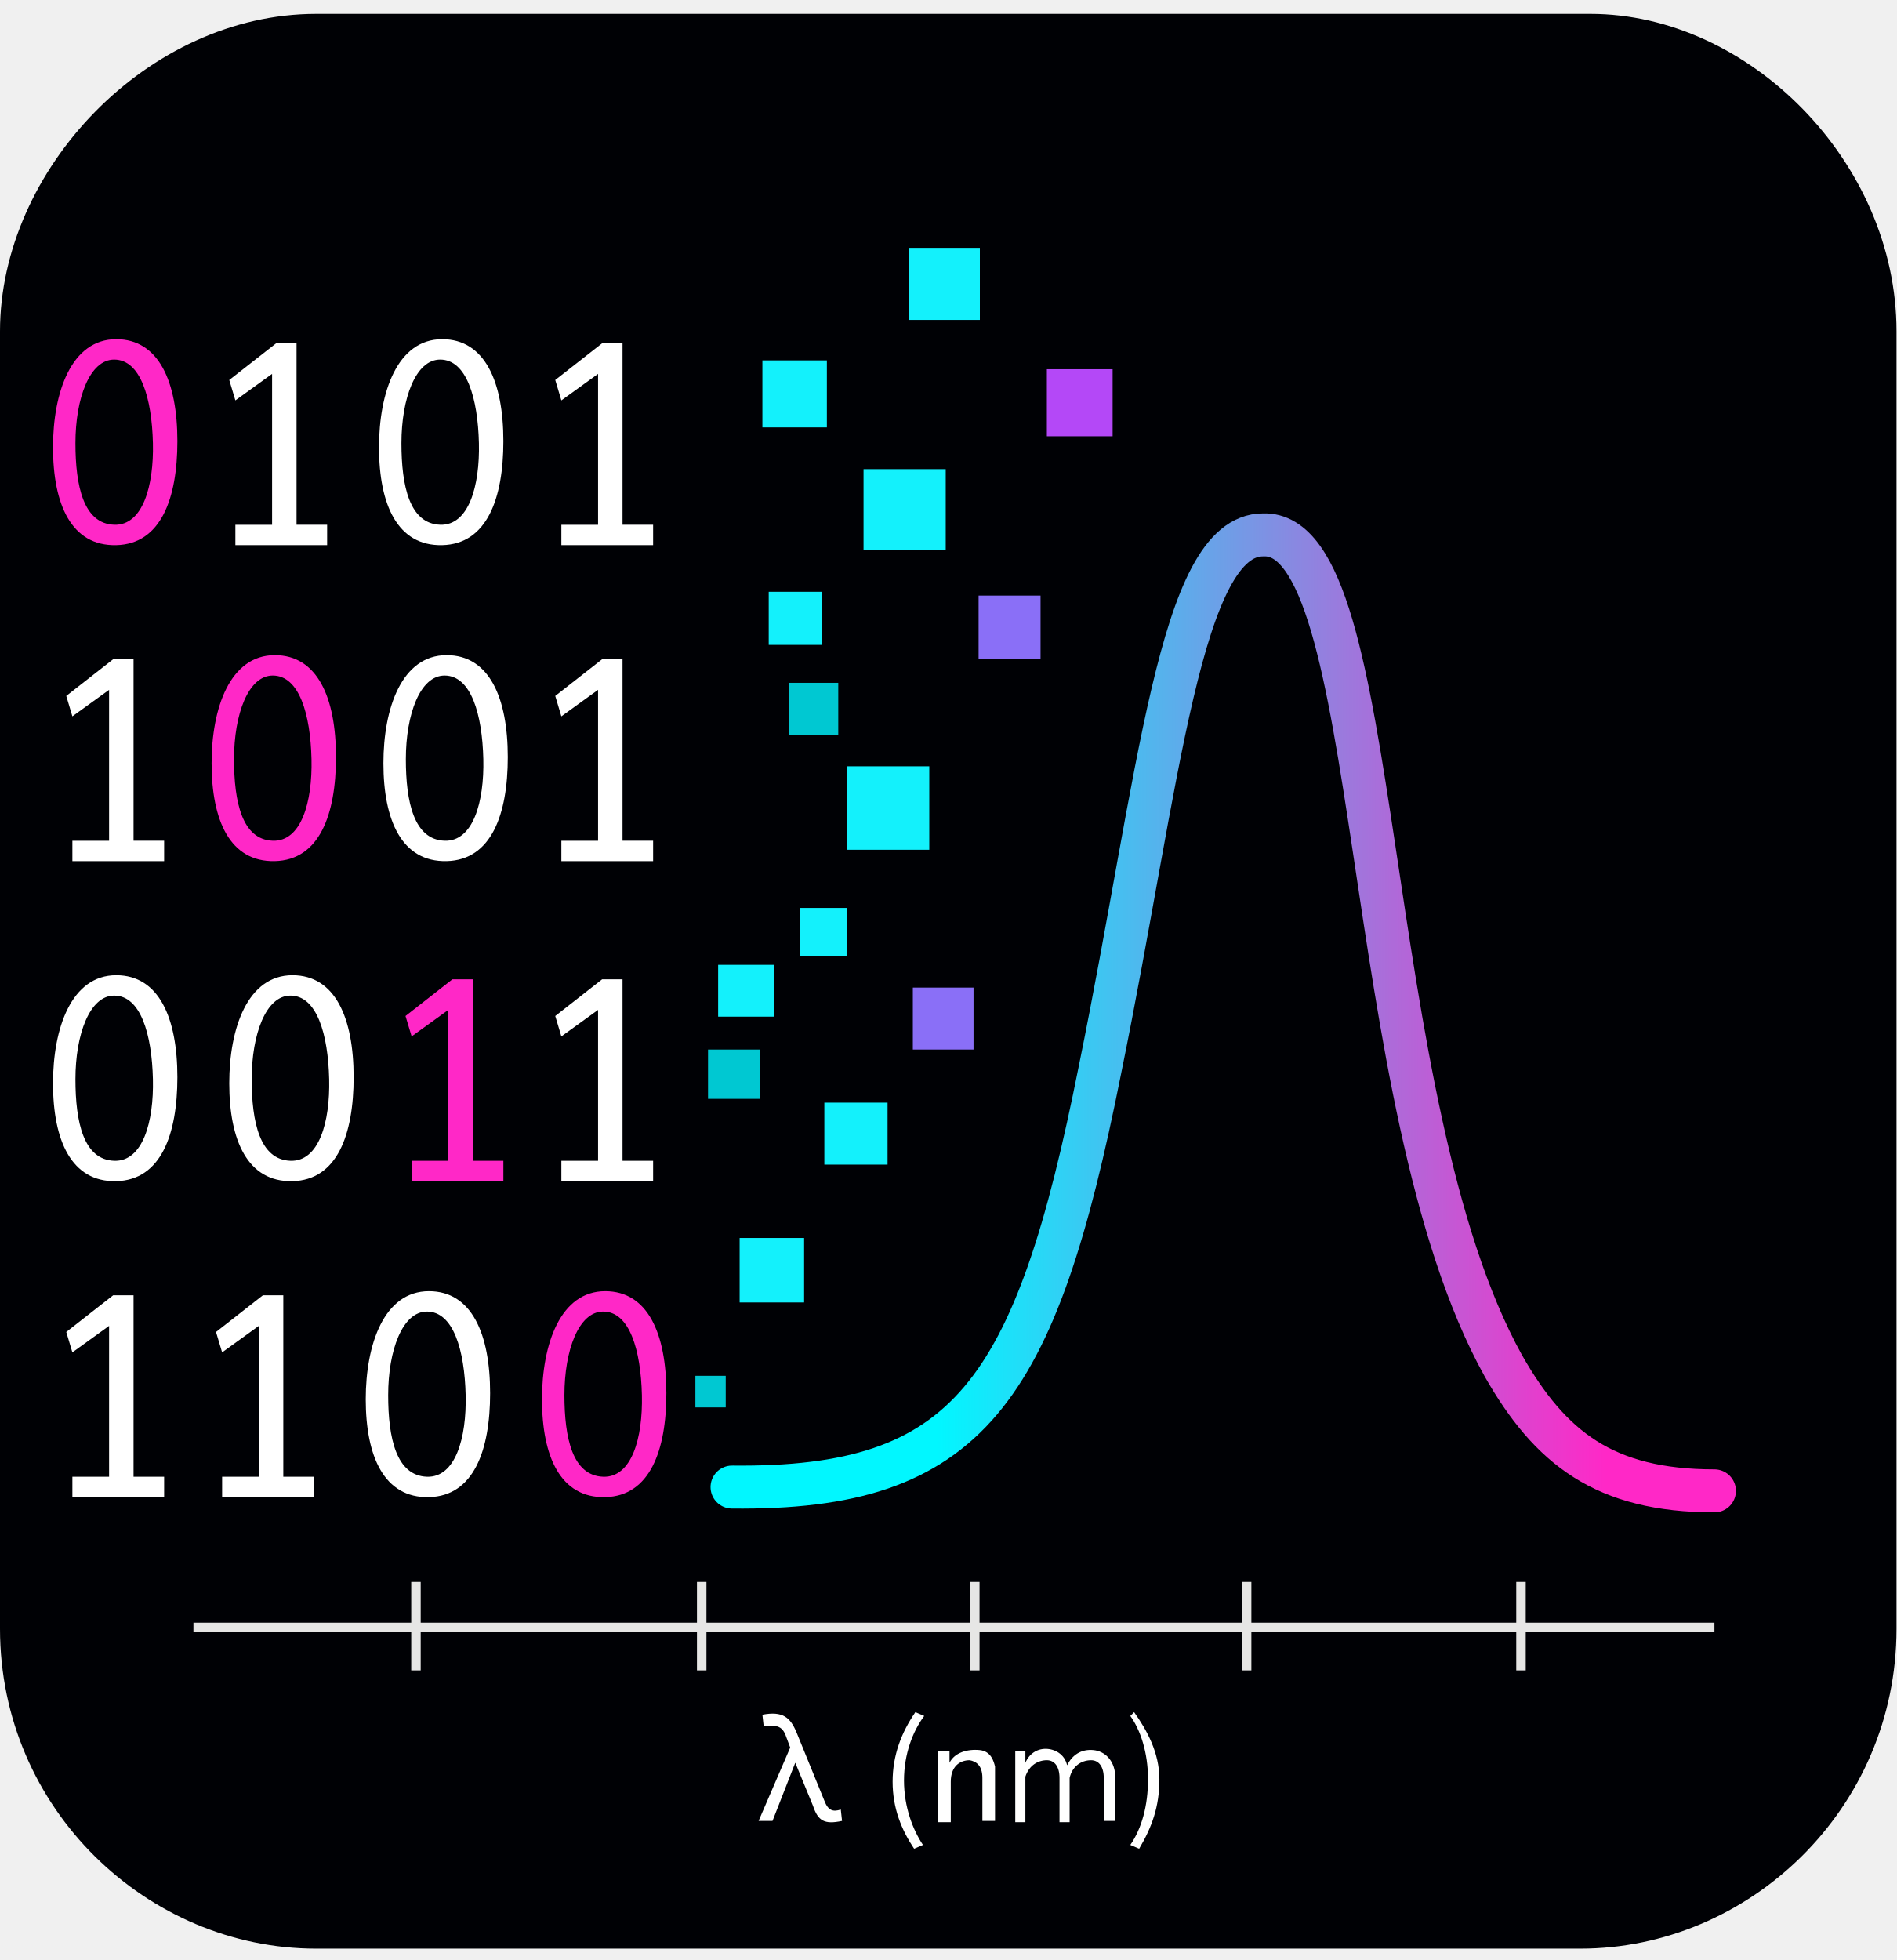
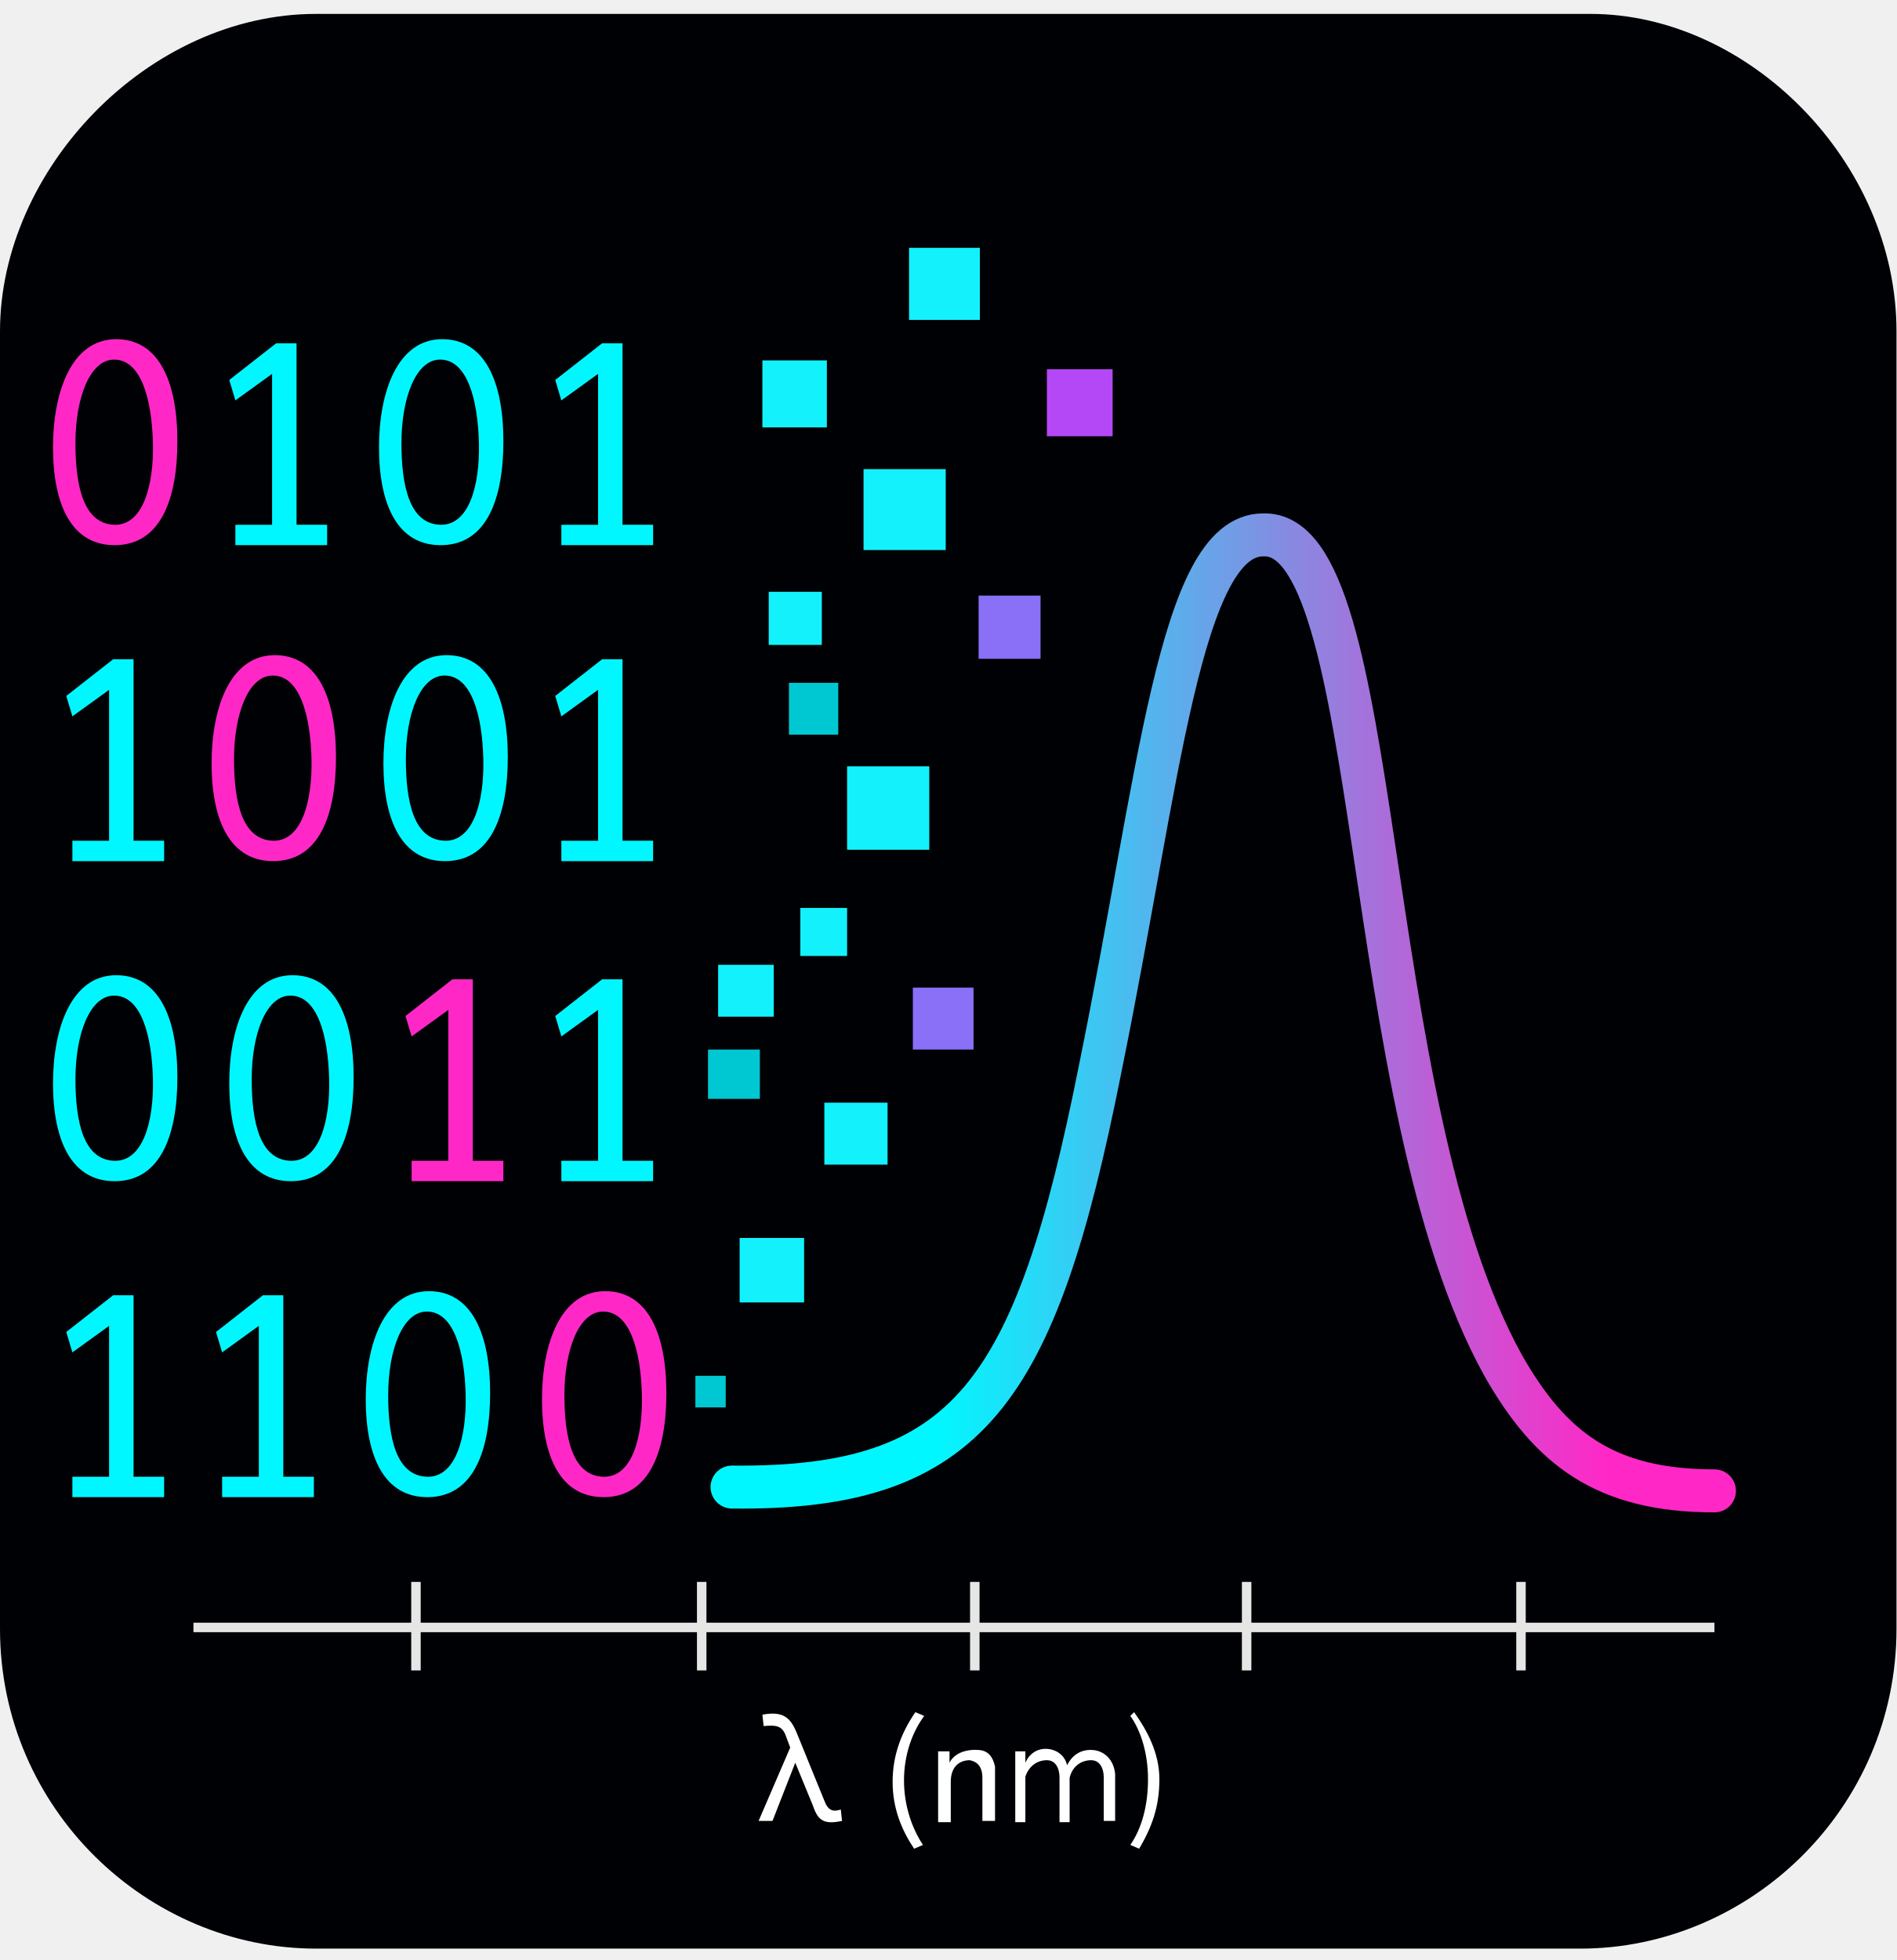
<svg xmlns="http://www.w3.org/2000/svg" viewBox="0 0 150 155" version="1.1" id="svg57">
  <defs id="defs57" />
  <style type="text/css" id="style1">.cls-0 {fill:#000105;}
.cls-1 {fill:none;stroke:#E6E6E5;stroke-width:0.75;stroke-miterlimit:10;}
.cls-2 {fill:#FFFFFF;}
.cls-3 {fill:#13F1FC;}
.cls-4 {fill:#00C8D2;}
.cls-5 {fill:#8A6FF7;}
.cls-6 {fill:#B448F7;}
.cls-7 {fill:none;stroke:url(#SVGID_1_);stroke-width:3.4;stroke-linecap:round;stroke-linejoin:round;stroke-miterlimit:10;}
.cls-8 {fill:none;stroke:#E6E6E5;stroke-width:0.75;stroke-miterlimit:10;}</style>
  <path class="cls-0" d="M 125,154.1 H 25 c -13.3,0 -25,-11 -25,-25.3 V 26.2 C 0,13.4 11.7,1.1 25,1.1 h 100.8 c 12.5,0 24.2,11.7 24.2,25.1 v 102.6 c 0,14.3 -11.7,25.3 -25,25.3 z" id="path1" />
  <line class="cls-8" x1="15.3" x2="135.6" y1="128.7" y2="128.7" id="line1" />
  <line class="cls-1" x1="32.9" x2="32.9" y1="125.1" y2="132.1" id="line2" />
  <line class="cls-1" x1="55.5" x2="55.5" y1="125.1" y2="132.1" id="line3" />
  <line class="cls-1" x1="77.1" x2="77.1" y1="125.1" y2="132.1" id="line4" />
  <line class="cls-1" x1="98.6" x2="98.6" y1="125.1" y2="132.1" id="line5" />
  <line class="cls-1" x1="120.3" x2="120.3" y1="125.1" y2="132.1" id="line6" />
  <path class="cls-2" d="m60 144 2.5-5.8-0.3-0.8c-0.3-0.9-0.7-1-1.8-0.9l-0.1-0.9c1.6-0.3 2.2 0.2 2.7 1.4l2.2 5.4c0.3 0.8 0.7 0.9 1.3 0.7l0.1 0.9c-1.4 0.3-1.9 0-2.3-1.2l-1.4-3.4-1.8 4.6h-1.1z" id="path6" />
  <path class="cls-2" d="m72.3 146.2c-1-1.5-1.7-3.2-1.7-5.3s0.7-3.9 1.8-5.5l0.7 0.3c-0.9 1.2-1.6 3-1.6 5.1s0.7 3.9 1.5 5.1l-0.7 0.3z" id="path7" />
  <path class="cls-2" d="m77.5 138.4c0.9 0.1 1.1 0.9 1.2 1.3v4.3h-1v-3.4c0-1-0.5-1.3-1-1.4-0.8 0-1.5 0.5-1.5 1.7v3.2h-1v-5.6h0.9v0.9c0.4-0.8 1.4-1.1 2.4-1z" id="path8" />
  <path class="cls-2" d="m86.5 138.4c0.9 0.1 1.6 0.8 1.7 1.9v3.7h-0.9v-3.4c0-0.9-0.4-1.4-1-1.4-0.8 0-1.5 0.5-1.7 1.4v3.5h-0.8v-3.5c0-0.9-0.4-1.4-1-1.4-0.7 0-1.4 0.4-1.7 1.3v3.6h-0.8v-5.6h0.8v0.9c0.3-0.7 0.9-1.1 1.6-1.1s1.5 0.4 1.7 1.3c0.4-0.8 1.1-1.3 2.1-1.2z" id="path9" />
  <path class="cls-2" d="m89.7 135.4c1 1.4 2 3.2 2 5.3 0 2.2-0.6 3.8-1.6 5.5l-0.7-0.3c0.9-1.3 1.4-3.1 1.4-5.2s-0.6-3.9-1.4-5l0.3-0.3z" id="path10" />
  <path class="cls-3" d="m 4.193,35.371 c 0,-4.354 1.451,-8.547 4.999,-8.547 3.387,0 4.838,3.387 4.838,8.063 0,4.515 -1.291,8.144 -4.838,8.224 -3.551,0.081 -4.999,-3.225 -4.999,-7.741 z m 7.902,-0.323 c -0.083,-3.55 -0.968,-6.612 -3.064,-6.612 -1.935,0 -3.064,3.06 -3.064,6.612 0,3.39 0.641,6.367 3.064,6.451 2.256,0.078 3.143,-3.065 3.064,-6.451 z" id="path11" style="fill:#ff28c7;stroke-width:1.613;fill-opacity:1" />
-   <path class="cls-3" d="m 18.617,41.501 h 2.903 V 29.567 l -2.903,2.096 -0.484,-1.613 3.709,-2.903 h 1.613 v 14.352 h 2.419 v 1.613 h -7.257 z" id="path12" style="fill:#ffffff;stroke-width:1.613" />
+   <path class="cls-3" d="m 18.617,41.501 h 2.903 V 29.567 l -2.903,2.096 -0.484,-1.613 3.709,-2.903 h 1.613 v 14.352 h 2.419 v 1.613 h -7.257 z" id="path12" style="fill:#01f7ff;stroke-width:1.613;fill-opacity:1" />
  <rect class="cls-3" x="60.3" y="28.5" width="5.1" height="5.3" id="rect42" />
  <rect class="cls-3" x="71.9" y="19.6" width="5.6" height="5.7" id="rect43" />
  <rect class="cls-3" x="68.3" y="37.1" width="6.5" height="6.4" id="rect44" />
  <rect class="cls-3" x="67" y="60.6" width="6.5" height="6.6" id="rect45" />
  <rect class="cls-3" x="65.2" y="87.2" width="5" height="4.9" id="rect46" />
  <rect class="cls-3" x="58.5" y="97.9" width="5.1" height="5.1" id="rect47" />
  <rect class="cls-3" x="56.8" y="76.3" width="4.4" height="4.1" id="rect48" />
  <rect class="cls-4" x="56" y="83" width="4.1" height="3.9" id="rect49" />
  <rect class="cls-3" x="63.3" y="71.8" width="3.7" height="3.8" id="rect50" />
  <rect class="cls-3" x="60.8" y="46.8" width="4.2" height="4.2" id="rect51" />
  <rect class="cls-4" x="62.4" y="54" width="3.9" height="4.1" id="rect52" />
  <rect class="cls-4" x="55" y="108.8" width="2.4" height="2.5" id="rect53" />
  <rect class="cls-5" x="77.4" y="47.1" width="4.9" height="5" id="rect54" />
  <rect class="cls-6" x="82.8" y="29.2" width="5.2" height="5.3" id="rect55" />
  <rect class="cls-3" x="72.2" y="78.1" width="4.8" height="4.9" id="rect56" style="fill:#8a6ff7;fill-opacity:1" />
  <linearGradient id="SVGID_1_" x1="57.26" x2="136.4" y1="78.95" y2="78.95" gradientUnits="userSpaceOnUse">
    <stop stop-color="#01F7FF" offset=".213" id="stop56" />
    <stop stop-color="#FF28C7" offset=".882" id="stop57" />
  </linearGradient>
  <path class="cls-7" d="m 57.9,117.6 c 18.7,0.2 24,-7.4 29.1,-33 4.7,-23 6.3,-42.3 12.9,-42.3 9.7,-0.4 7.4,44.8 19,65.7 3.7,6.5 8,9.9 16.7,9.9" id="path57" />
-   <path class="cls-3" d="m 29.977,35.371 c 0,-4.354 1.451,-8.547 4.999,-8.547 3.387,0 4.838,3.387 4.838,8.063 0,4.515 -1.291,8.144 -4.838,8.224 -3.551,0.081 -4.999,-3.225 -4.999,-7.741 z m 7.902,-0.323 c -0.083,-3.55 -0.968,-6.612 -3.064,-6.612 -1.935,0 -3.064,3.06 -3.064,6.612 0,3.39 0.641,6.367 3.064,6.451 2.256,0.078 3.143,-3.065 3.064,-6.451 z" id="path3" style="fill:#ffffff;stroke-width:1.613" />
-   <path class="cls-3" d="m 44.4,41.501 h 2.903 V 29.567 l -2.903,2.096 -0.484,-1.613 3.709,-2.903 h 1.613 v 14.352 h 2.419 v 1.613 h -7.257 z" id="path4" style="fill:#ffffff;stroke-width:1.613" />
-   <path class="cls-3" d="m 30.326,60.358 c 0,-4.354 1.451,-8.547 4.999,-8.547 3.387,0 4.838,3.387 4.838,8.063 0,4.515 -1.291,8.144 -4.838,8.224 -3.551,0.081 -4.999,-3.225 -4.999,-7.741 z m 7.902,-0.323 c -0.083,-3.55 -0.968,-6.612 -3.064,-6.612 -1.935,0 -3.064,3.06 -3.064,6.612 0,3.39 0.641,6.367 3.064,6.451 2.256,0.078 3.143,-3.065 3.064,-6.451 z" id="path45" style="fill:#ffffff;stroke-width:1.613" />
-   <path class="cls-3" d="m 44.4,66.487 h 2.903 V 54.554 l -2.903,2.096 -0.484,-1.613 3.709,-2.903 h 1.613 v 14.352 h 2.419 v 1.613 h -7.257 z" id="path46" style="fill:#ffffff;stroke-width:1.613" />
+   <path class="cls-3" d="m 29.977,35.371 c 0,-4.354 1.451,-8.547 4.999,-8.547 3.387,0 4.838,3.387 4.838,8.063 0,4.515 -1.291,8.144 -4.838,8.224 -3.551,0.081 -4.999,-3.225 -4.999,-7.741 z m 7.902,-0.323 c -0.083,-3.55 -0.968,-6.612 -3.064,-6.612 -1.935,0 -3.064,3.06 -3.064,6.612 0,3.39 0.641,6.367 3.064,6.451 2.256,0.078 3.143,-3.065 3.064,-6.451 z" id="path3" style="fill:#01f7ff;stroke-width:1.613;fill-opacity:1" />
+   <path class="cls-3" d="m 44.4,41.501 h 2.903 V 29.567 l -2.903,2.096 -0.484,-1.613 3.709,-2.903 h 1.613 v 14.352 h 2.419 v 1.613 h -7.257 z" id="path4" style="fill:#01f7ff;stroke-width:1.613;fill-opacity:1" />
+   <path class="cls-3" d="m 30.326,60.358 c 0,-4.354 1.451,-8.547 4.999,-8.547 3.387,0 4.838,3.387 4.838,8.063 0,4.515 -1.291,8.144 -4.838,8.224 -3.551,0.081 -4.999,-3.225 -4.999,-7.741 z m 7.902,-0.323 c -0.083,-3.55 -0.968,-6.612 -3.064,-6.612 -1.935,0 -3.064,3.06 -3.064,6.612 0,3.39 0.641,6.367 3.064,6.451 2.256,0.078 3.143,-3.065 3.064,-6.451 z" id="path45" style="fill:#01f7ff;stroke-width:1.613;fill-opacity:1" />
+   <path class="cls-3" d="m 44.4,66.487 h 2.903 V 54.554 l -2.903,2.096 -0.484,-1.613 3.709,-2.903 h 1.613 v 14.352 h 2.419 v 1.613 h -7.257 z" id="path46" style="fill:#01f7ff;stroke-width:1.613;fill-opacity:1" />
  <path class="cls-3" d="m 16.736,60.358 c 0,-4.354 1.451,-8.547 4.999,-8.547 3.387,0 4.838,3.387 4.838,8.063 0,4.515 -1.291,8.144 -4.838,8.224 -3.551,0.081 -4.999,-3.225 -4.999,-7.741 z m 7.902,-0.323 c -0.083,-3.55 -0.968,-6.612 -3.064,-6.612 -1.935,0 -3.064,3.06 -3.064,6.612 0,3.39 0.641,6.367 3.064,6.451 2.256,0.078 3.143,-3.065 3.064,-6.451 z" id="path48" style="fill:#ff28c7;stroke-width:1.613;fill-opacity:1" />
-   <path class="cls-3" d="m 5.725,66.487 h 2.903 V 54.554 l -2.903,2.096 -0.484,-1.613 3.709,-2.903 h 1.613 v 14.352 h 2.419 v 1.613 H 5.725 Z" id="path49" style="fill:#ffffff;stroke-width:1.613" />
-   <path class="cls-3" d="m 4.193,85.669 c 0,-4.354 1.451,-8.547 4.999,-8.547 3.387,0 4.838,3.387 4.838,8.063 0,4.515 -1.291,8.144 -4.838,8.224 -3.551,0.081 -4.999,-3.225 -4.999,-7.741 z M 12.095,85.346 C 12.013,81.796 11.128,78.734 9.031,78.734 c -1.935,0 -3.064,3.06 -3.064,6.612 0,3.39 0.641,6.367 3.064,6.451 2.256,0.078 3.143,-3.065 3.064,-6.451 z" id="path52" style="fill:#ffffff;stroke-width:1.613" />
+   <path class="cls-3" d="m 5.725,66.487 h 2.903 V 54.554 l -2.903,2.096 -0.484,-1.613 3.709,-2.903 h 1.613 v 14.352 h 2.419 v 1.613 H 5.725 Z" id="path49" style="fill:#01f7ff;stroke-width:1.613;fill-opacity:1" />
+   <path class="cls-3" d="m 4.193,85.669 c 0,-4.354 1.451,-8.547 4.999,-8.547 3.387,0 4.838,3.387 4.838,8.063 0,4.515 -1.291,8.144 -4.838,8.224 -3.551,0.081 -4.999,-3.225 -4.999,-7.741 z M 12.095,85.346 C 12.013,81.796 11.128,78.734 9.031,78.734 c -1.935,0 -3.064,3.06 -3.064,6.612 0,3.39 0.641,6.367 3.064,6.451 2.256,0.078 3.143,-3.065 3.064,-6.451 z" id="path52" style="fill:#01f7ff;stroke-width:1.613;fill-opacity:1" />
  <path class="cls-3" d="m 32.557,91.798 h 2.903 V 79.865 l -2.903,2.096 -0.484,-1.613 3.709,-2.903 h 1.613 v 14.352 h 2.419 v 1.613 H 32.557 Z" id="path53" style="fill:#ff28c7;stroke-width:1.613;fill-opacity:1" />
-   <path class="cls-3" d="m 18.133,85.669 c 0,-4.354 1.451,-8.547 4.999,-8.547 3.387,0 4.838,3.387 4.838,8.063 0,4.515 -1.291,8.144 -4.838,8.224 -3.551,0.081 -4.999,-3.225 -4.999,-7.741 z m 7.902,-0.323 c -0.083,-3.55 -0.968,-6.612 -3.064,-6.612 -1.935,0 -3.064,3.06 -3.064,6.612 0,3.39 0.641,6.367 3.064,6.451 2.256,0.078 3.143,-3.065 3.064,-6.451 z" id="path54" style="fill:#ffffff;stroke-width:1.613" />
-   <path class="cls-3" d="m 44.4,91.798 h 2.903 V 79.865 l -2.903,2.096 -0.484,-1.613 3.709,-2.903 h 1.613 v 14.352 h 2.419 v 1.613 h -7.257 z" id="path55" style="fill:#ffffff;stroke-width:1.613" />
+   <path class="cls-3" d="m 18.133,85.669 c 0,-4.354 1.451,-8.547 4.999,-8.547 3.387,0 4.838,3.387 4.838,8.063 0,4.515 -1.291,8.144 -4.838,8.224 -3.551,0.081 -4.999,-3.225 -4.999,-7.741 z m 7.902,-0.323 c -0.083,-3.55 -0.968,-6.612 -3.064,-6.612 -1.935,0 -3.064,3.06 -3.064,6.612 0,3.39 0.641,6.367 3.064,6.451 2.256,0.078 3.143,-3.065 3.064,-6.451 z" id="path54" style="fill:#01f7ff;stroke-width:1.613;fill-opacity:1" />
+   <path class="cls-3" d="m 44.4,91.798 h 2.903 V 79.865 l -2.903,2.096 -0.484,-1.613 3.709,-2.903 h 1.613 v 14.352 h 2.419 v 1.613 h -7.257 z" id="path55" style="fill:#01f7ff;stroke-width:1.613;fill-opacity:1" />
  <path class="cls-3" d="m 42.868,110.655 c 0,-4.354 1.451,-8.547 4.999,-8.547 3.387,0 4.838,3.387 4.838,8.063 0,4.515 -1.291,8.144 -4.838,8.224 -3.551,0.081 -4.999,-3.225 -4.999,-7.741 z m 7.902,-0.323 c -0.083,-3.55 -0.968,-6.612 -3.064,-6.612 -1.935,0 -3.064,3.06 -3.064,6.612 0,3.39 0.641,6.367 3.064,6.451 2.256,0.078 3.143,-3.065 3.064,-6.451 z" id="path56" style="fill:#ff28c7;stroke-width:1.613;fill-opacity:1" />
-   <path class="cls-3" d="m 5.725,116.785 h 2.903 v -11.933 l -2.903,2.096 -0.484,-1.613 3.709,-2.903 h 1.613 v 14.352 h 2.419 v 1.613 H 5.725 Z" id="path58" style="fill:#ffffff;stroke-width:1.613" />
-   <path class="cls-3" d="m 28.928,110.655 c 0,-4.354 1.451,-8.547 4.999,-8.547 3.387,0 4.838,3.387 4.838,8.063 0,4.515 -1.291,8.144 -4.838,8.224 -3.551,0.081 -4.999,-3.225 -4.999,-7.741 z m 7.902,-0.323 c -0.083,-3.55 -0.968,-6.612 -3.064,-6.612 -1.935,0 -3.064,3.06 -3.064,6.612 0,3.39 0.641,6.367 3.064,6.451 2.256,0.078 3.143,-3.065 3.064,-6.451 z" id="path59" style="fill:#ffffff;stroke-width:1.613" />
-   <path class="cls-3" d="m 17.569,116.785 h 2.903 v -11.933 l -2.903,2.096 -0.484,-1.613 3.709,-2.903 h 1.613 v 14.352 h 2.419 v 1.613 h -7.257 z" id="path60" style="fill:#ffffff;stroke-width:1.613" />
+   <path class="cls-3" d="m 5.725,116.785 h 2.903 v -11.933 l -2.903,2.096 -0.484,-1.613 3.709,-2.903 h 1.613 v 14.352 h 2.419 v 1.613 H 5.725 Z" id="path58" style="fill:#01f7ff;stroke-width:1.613;fill-opacity:1" />
+   <path class="cls-3" d="m 28.928,110.655 c 0,-4.354 1.451,-8.547 4.999,-8.547 3.387,0 4.838,3.387 4.838,8.063 0,4.515 -1.291,8.144 -4.838,8.224 -3.551,0.081 -4.999,-3.225 -4.999,-7.741 z m 7.902,-0.323 c -0.083,-3.55 -0.968,-6.612 -3.064,-6.612 -1.935,0 -3.064,3.06 -3.064,6.612 0,3.39 0.641,6.367 3.064,6.451 2.256,0.078 3.143,-3.065 3.064,-6.451 z" id="path59" style="fill:#01f7ff;stroke-width:1.613;fill-opacity:1" />
+   <path class="cls-3" d="m 17.569,116.785 h 2.903 v -11.933 l -2.903,2.096 -0.484,-1.613 3.709,-2.903 h 1.613 v 14.352 h 2.419 v 1.613 h -7.257 z" id="path60" style="fill:#01f7ff;stroke-width:1.613;fill-opacity:1" />
</svg>
